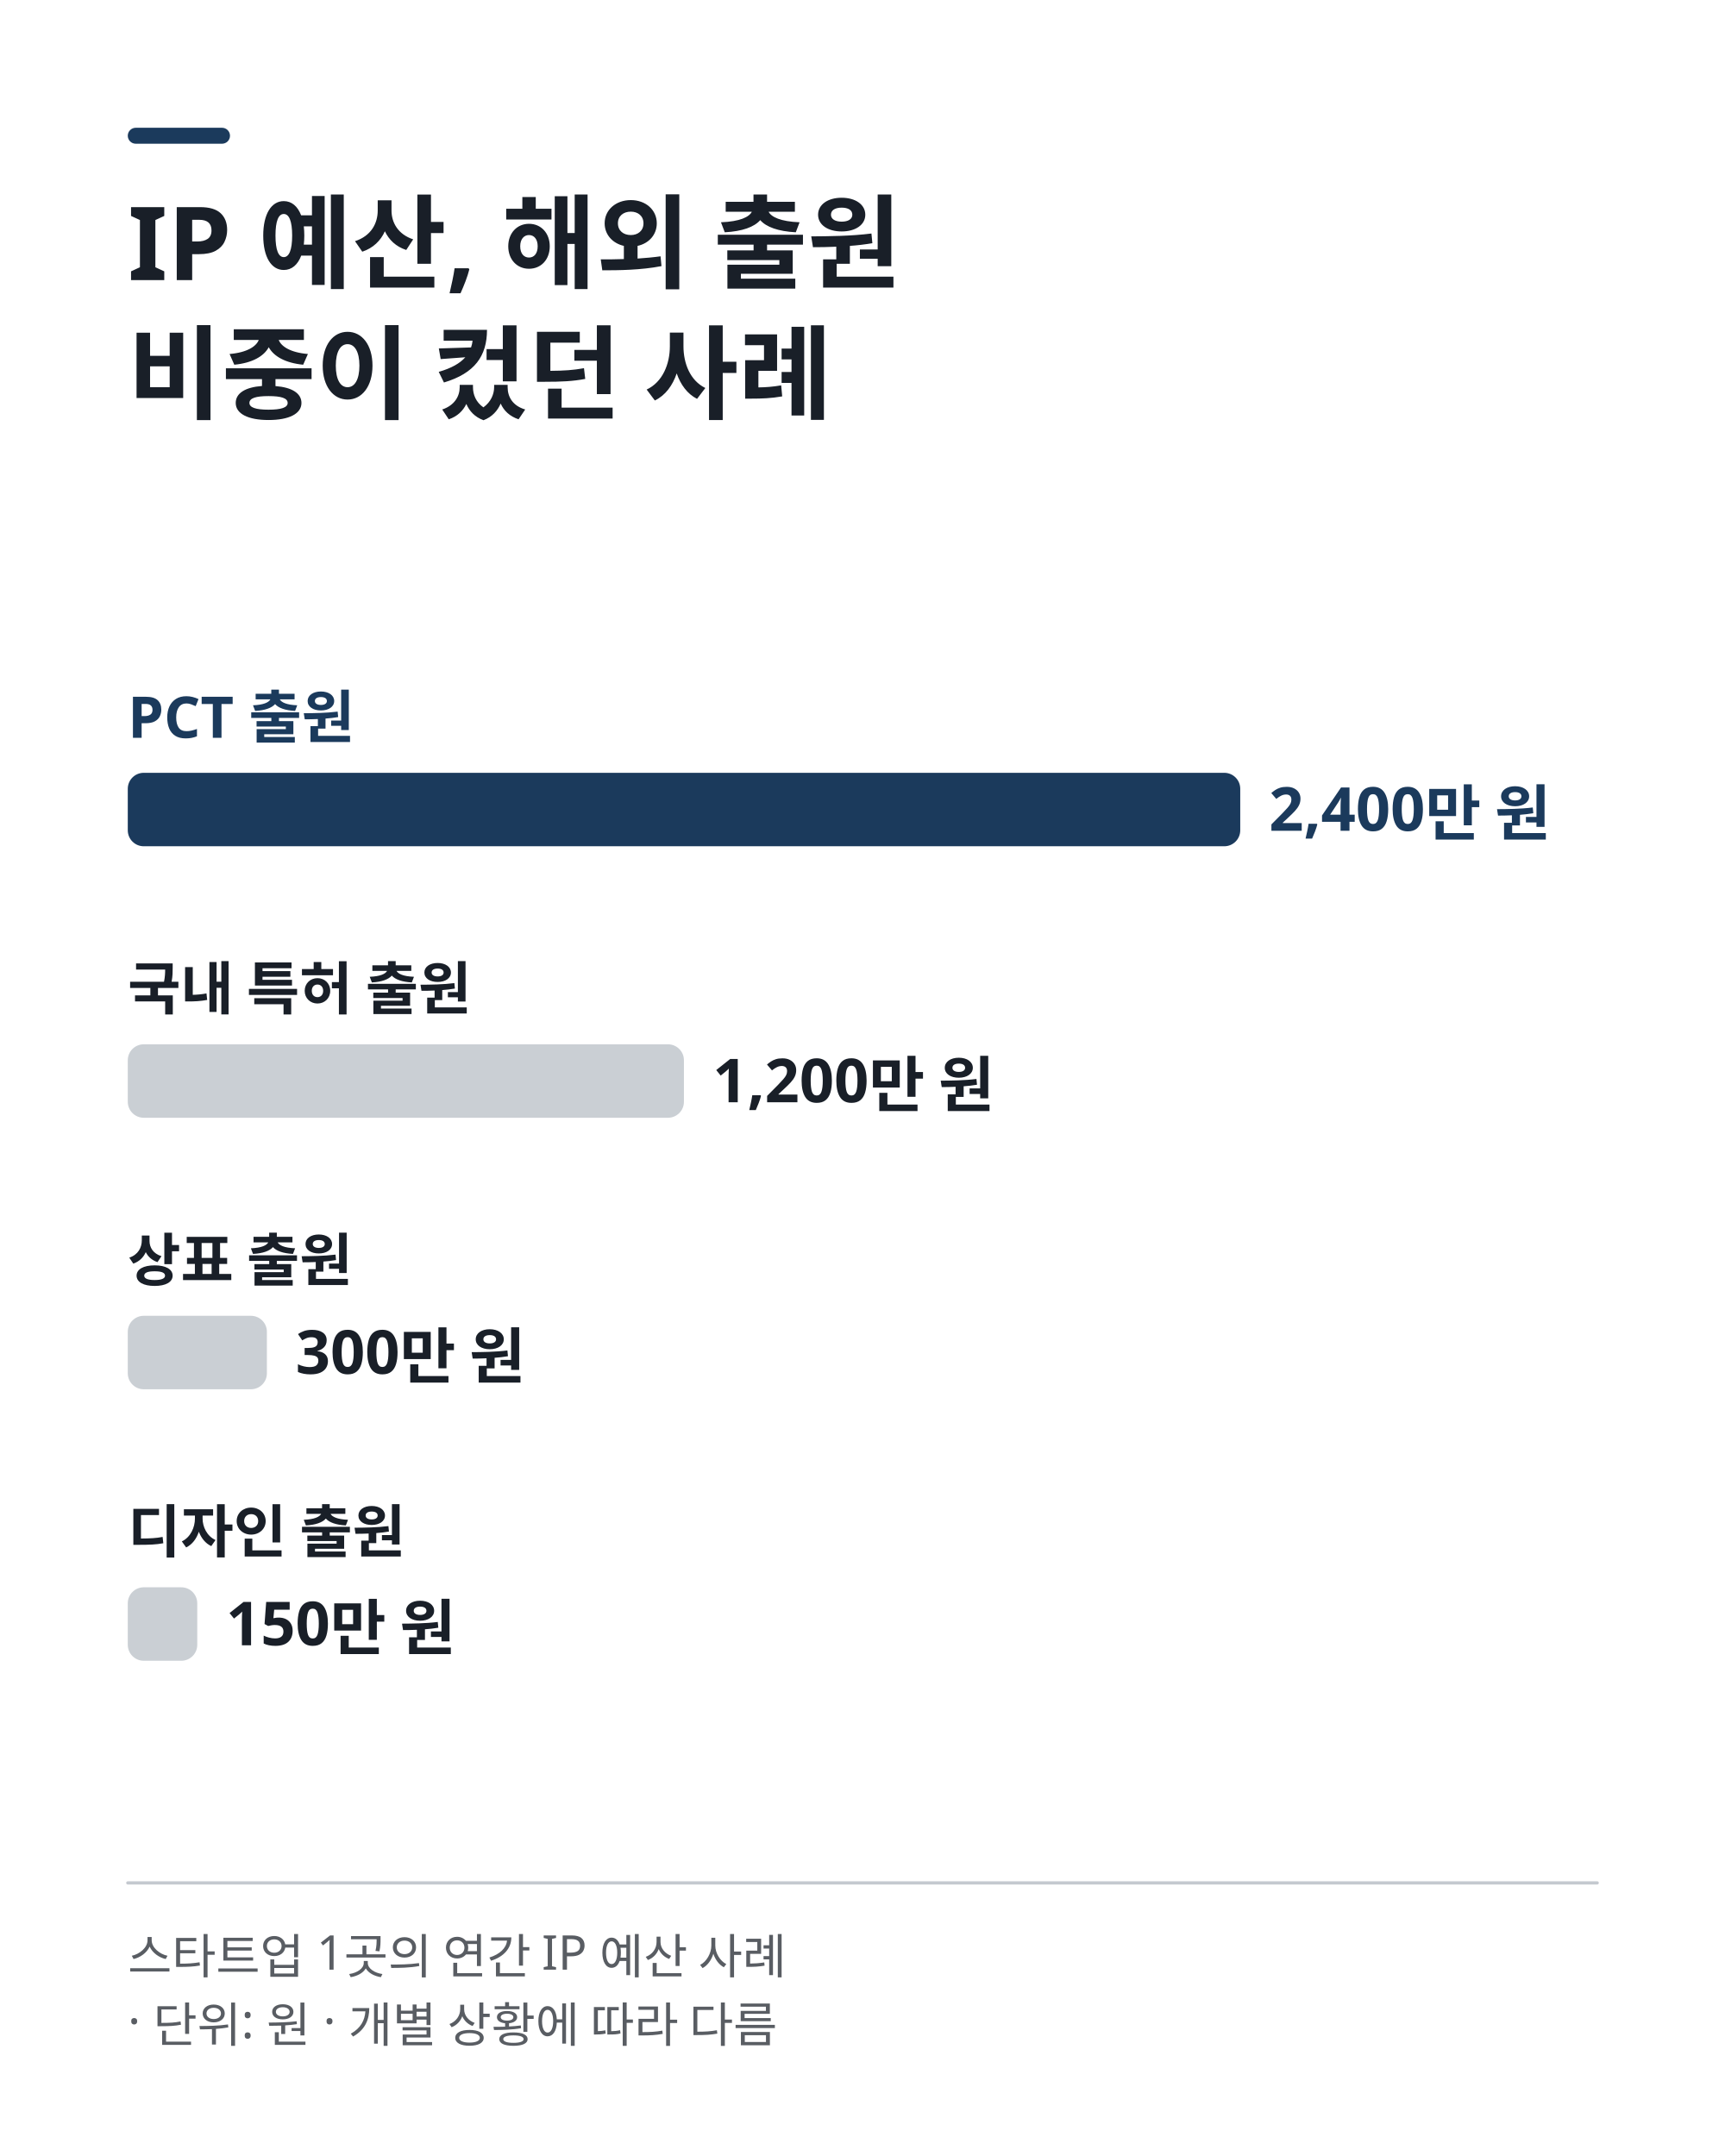
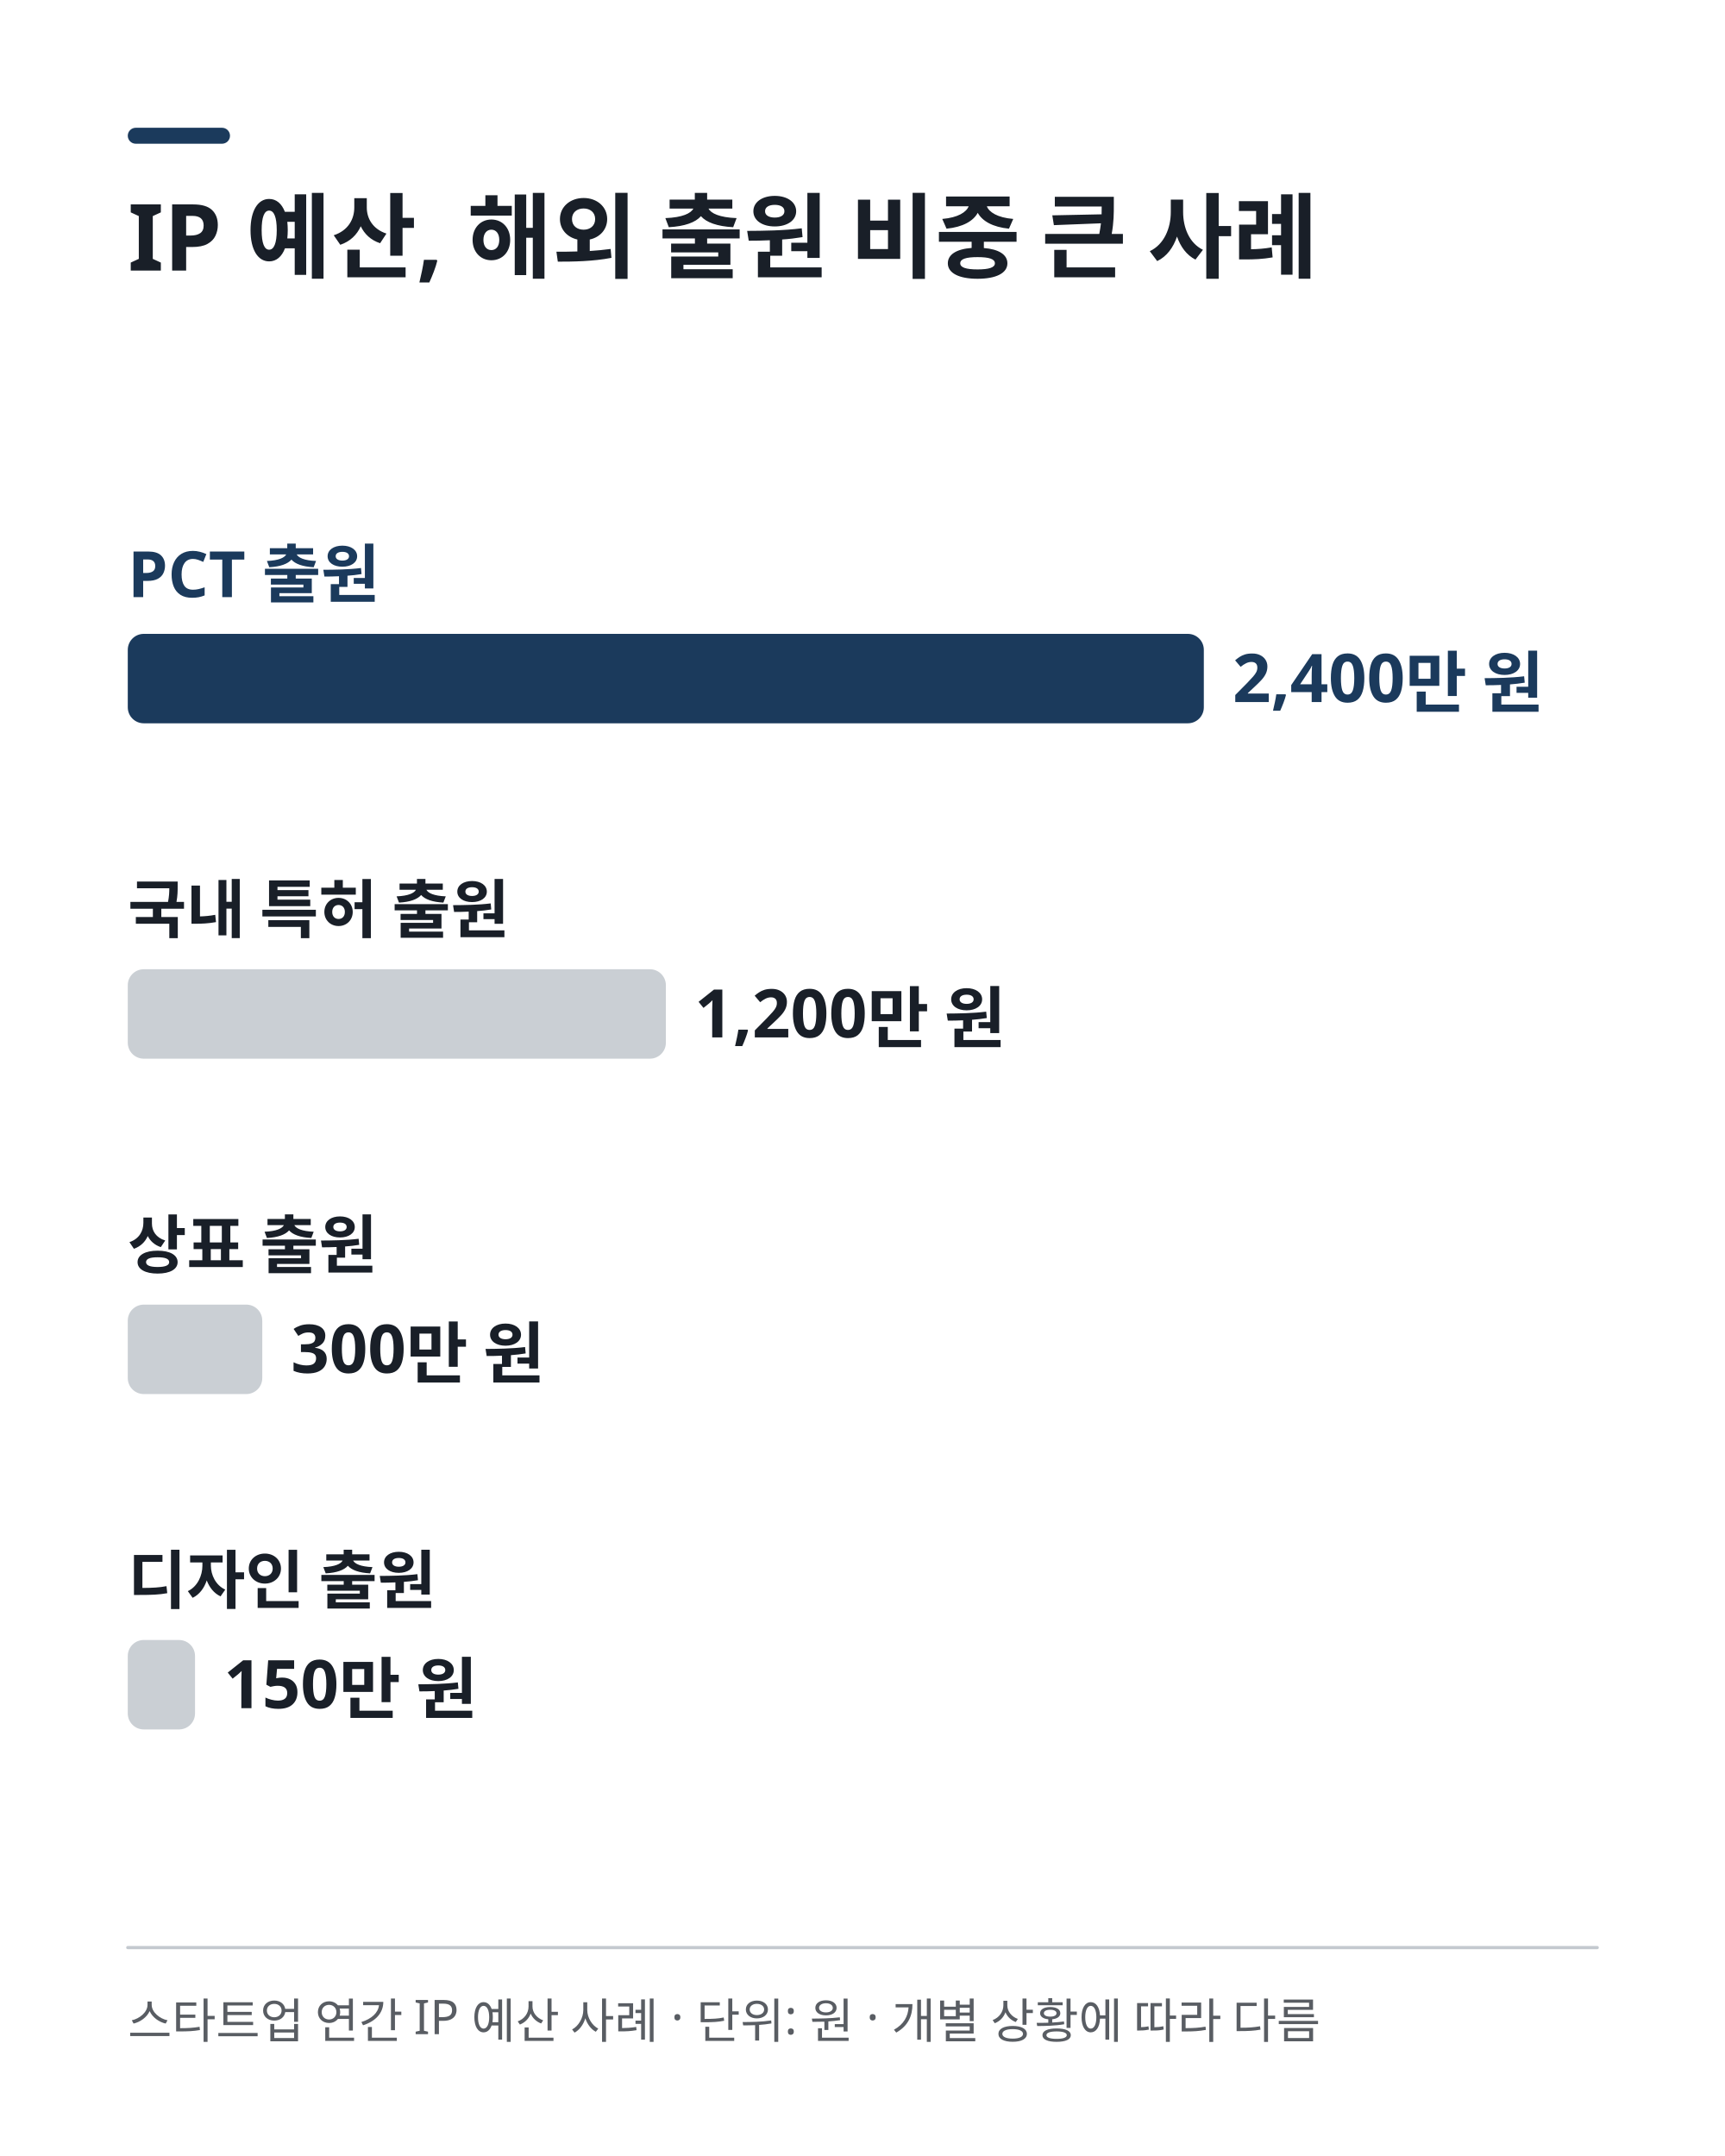
- <svg xmlns="http://www.w3.org/2000/svg" width="1080" height="1350" viewBox="0 0 1080 1350" font-family="'Noto Sans KR', 'Apple SD Gothic Neo', 'Malgun Gothic', sans-serif" style="white-space:pre" role="img" aria-label="스타트업 IP 예산 항목별 비용 막대 그래프">
+ <svg xmlns="http://www.w3.org/2000/svg" width="1080" height="1350" viewBox="0 0 1080 1350" font-family="'Noto Sans KR', 'Apple SD Gothic Neo', 'Malgun Gothic', sans-serif" style="white-space:pre" role="img" aria-label="직무발명 보상 이후 IP 예산 항목별 비용 막대 그래프">
  <rect x="0.0" y="0.0" width="1080.0" height="1350.0" rx="0" fill="#FFFFFF" />
  <rect x="80.0" y="80.0" width="64.0" height="10.0" rx="5" fill="#1B3A5C" />
-   <text x="80.0" y="175.4" font-size="64" font-weight="800" fill="#191F28" text-anchor="start" xml:space="preserve">IP 예산, 해외 출원</text>
-   <text x="80.0" y="257.3" font-size="64" font-weight="800" fill="#191F28" text-anchor="start" xml:space="preserve">비중이 컸던 사례</text>
-   <line x1="80.0" y1="1179.0" x2="1000.0" y2="1179.0" stroke="#8B95A1" stroke-width="2" stroke-linecap="round" stroke-opacity="0.5" />
-   <text x="80.0" y="1235.8" font-size="30" font-weight="400" fill="#191F28" fill-opacity="0.72" text-anchor="start" xml:space="preserve">스타트업 1곳의 연간 IP 예산 사례</text>
-   <text x="80.0" y="1276.2" font-size="30" font-weight="400" fill="#191F28" fill-opacity="0.72" text-anchor="start" xml:space="preserve">· 단위: 원 · 개별 상황에 따라 다름</text>
-   <text x="80.0" y="462.0" font-size="36" font-weight="700" fill="#1B3A5C" text-anchor="start" xml:space="preserve">PCT 출원</text>
-   <rect x="80.0" y="483.9" width="696.5" height="46.0" rx="10" fill="#1B3A5C" fill-opacity="1" />
-   <text x="794.5" y="520.2" font-size="38" font-weight="800" fill="#1B3A5C" text-anchor="start" xml:space="preserve">2,400만 원</text>
-   <text x="80.0" y="632.0" font-size="36" font-weight="700" fill="#191F28" text-anchor="start" xml:space="preserve">국내 특허 출원</text>
-   <rect x="80.0" y="653.9" width="348.2" height="46.0" rx="10" fill="#8B95A1" fill-opacity="0.45" />
-   <text x="446.2" y="690.2" font-size="38" font-weight="800" fill="#191F28" text-anchor="start" xml:space="preserve">1,200만 원</text>
-   <text x="80.0" y="802.0" font-size="36" font-weight="700" fill="#191F28" text-anchor="start" xml:space="preserve">상표 출원</text>
-   <rect x="80.0" y="823.9" width="87.1" height="46.0" rx="10" fill="#8B95A1" fill-opacity="0.45" />
-   <text x="185.1" y="860.2" font-size="38" font-weight="800" fill="#191F28" text-anchor="start" xml:space="preserve">300만 원</text>
-   <text x="80.0" y="972.0" font-size="36" font-weight="700" fill="#191F28" text-anchor="start" xml:space="preserve">디자인 출원</text>
-   <rect x="80.0" y="993.9" width="43.5" height="46.0" rx="10" fill="#8B95A1" fill-opacity="0.45" />
-   <text x="141.5" y="1030.2" font-size="38" font-weight="800" fill="#191F28" text-anchor="start" xml:space="preserve">150만 원</text>
+   <text x="80.0" y="169.4" font-size="58" font-weight="800" fill="#191F28" text-anchor="start" xml:space="preserve">IP 예산, 해외 출원 비중 큰 사례</text>
+   <line x1="80.0" y1="1219.5" x2="1000.0" y2="1219.5" stroke="#8B95A1" stroke-width="2" stroke-linecap="round" stroke-opacity="0.5" />
+   <text x="80.0" y="1276.2" font-size="30" font-weight="400" fill="#191F28" fill-opacity="0.72" text-anchor="start" xml:space="preserve">스타트업 연간 IP 예산 사례 · 단위: 원 · 개별 상황에 따라 다름</text>
+   <text x="80.0" y="373.9" font-size="40" font-weight="700" fill="#1B3A5C" text-anchor="start" xml:space="preserve">PCT 출원</text>
+   <rect x="80.0" y="396.9" width="673.7" height="56.0" rx="10" fill="#1B3A5C" fill-opacity="1" />
+   <text x="771.7" y="439.6" font-size="42" font-weight="800" fill="#1B3A5C" text-anchor="start" xml:space="preserve">2,400만 원</text>
+   <text x="80.0" y="583.9" font-size="40" font-weight="700" fill="#191F28" text-anchor="start" xml:space="preserve">국내 특허 출원</text>
+   <rect x="80.0" y="606.9" width="336.9" height="56.0" rx="10" fill="#8B95A1" fill-opacity="0.45" />
+   <text x="434.9" y="649.6" font-size="42" font-weight="800" fill="#191F28" text-anchor="start" xml:space="preserve">1,200만 원</text>
+   <text x="80.0" y="793.9" font-size="40" font-weight="700" fill="#191F28" text-anchor="start" xml:space="preserve">상표 출원</text>
+   <rect x="80.0" y="816.9" width="84.2" height="56.0" rx="10" fill="#8B95A1" fill-opacity="0.45" />
+   <text x="182.2" y="859.6" font-size="42" font-weight="800" fill="#191F28" text-anchor="start" xml:space="preserve">300만 원</text>
+   <text x="80.0" y="1003.9" font-size="40" font-weight="700" fill="#191F28" text-anchor="start" xml:space="preserve">디자인 출원</text>
+   <rect x="80.0" y="1026.9" width="42.1" height="56.0" rx="10" fill="#8B95A1" fill-opacity="0.45" />
+   <text x="140.1" y="1069.6" font-size="42" font-weight="800" fill="#191F28" text-anchor="start" xml:space="preserve">150만 원</text>
</svg>
